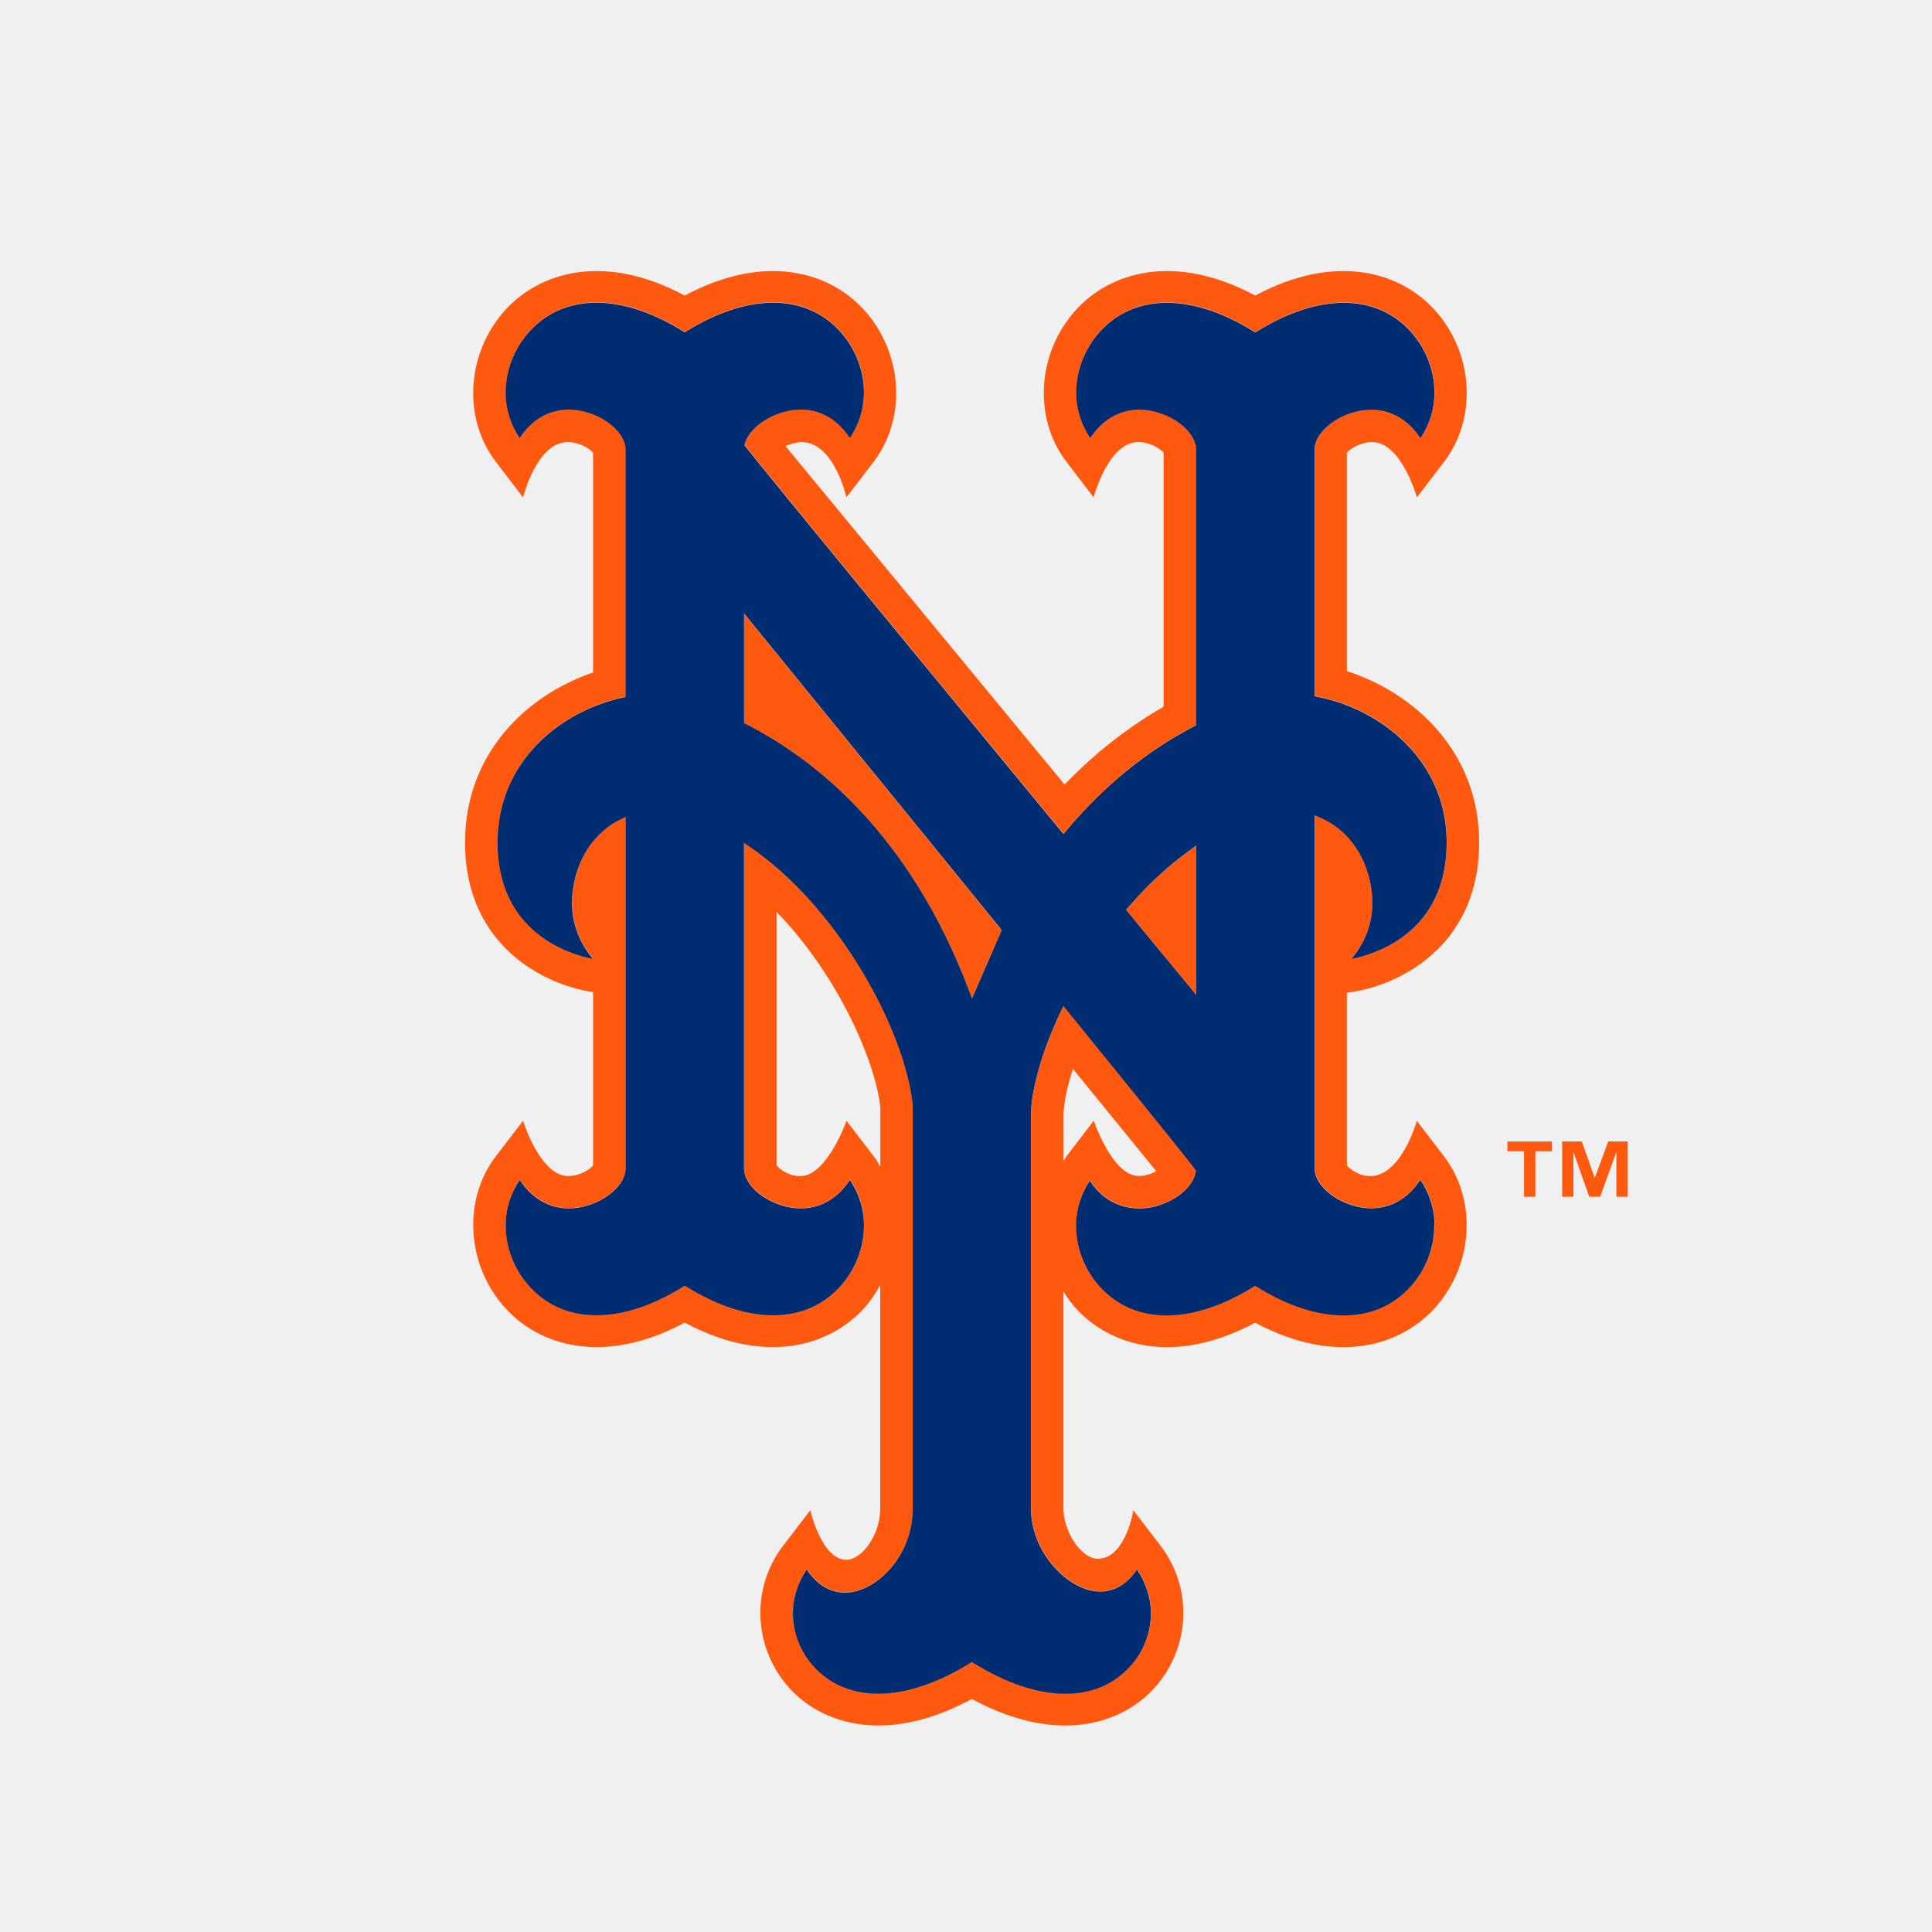
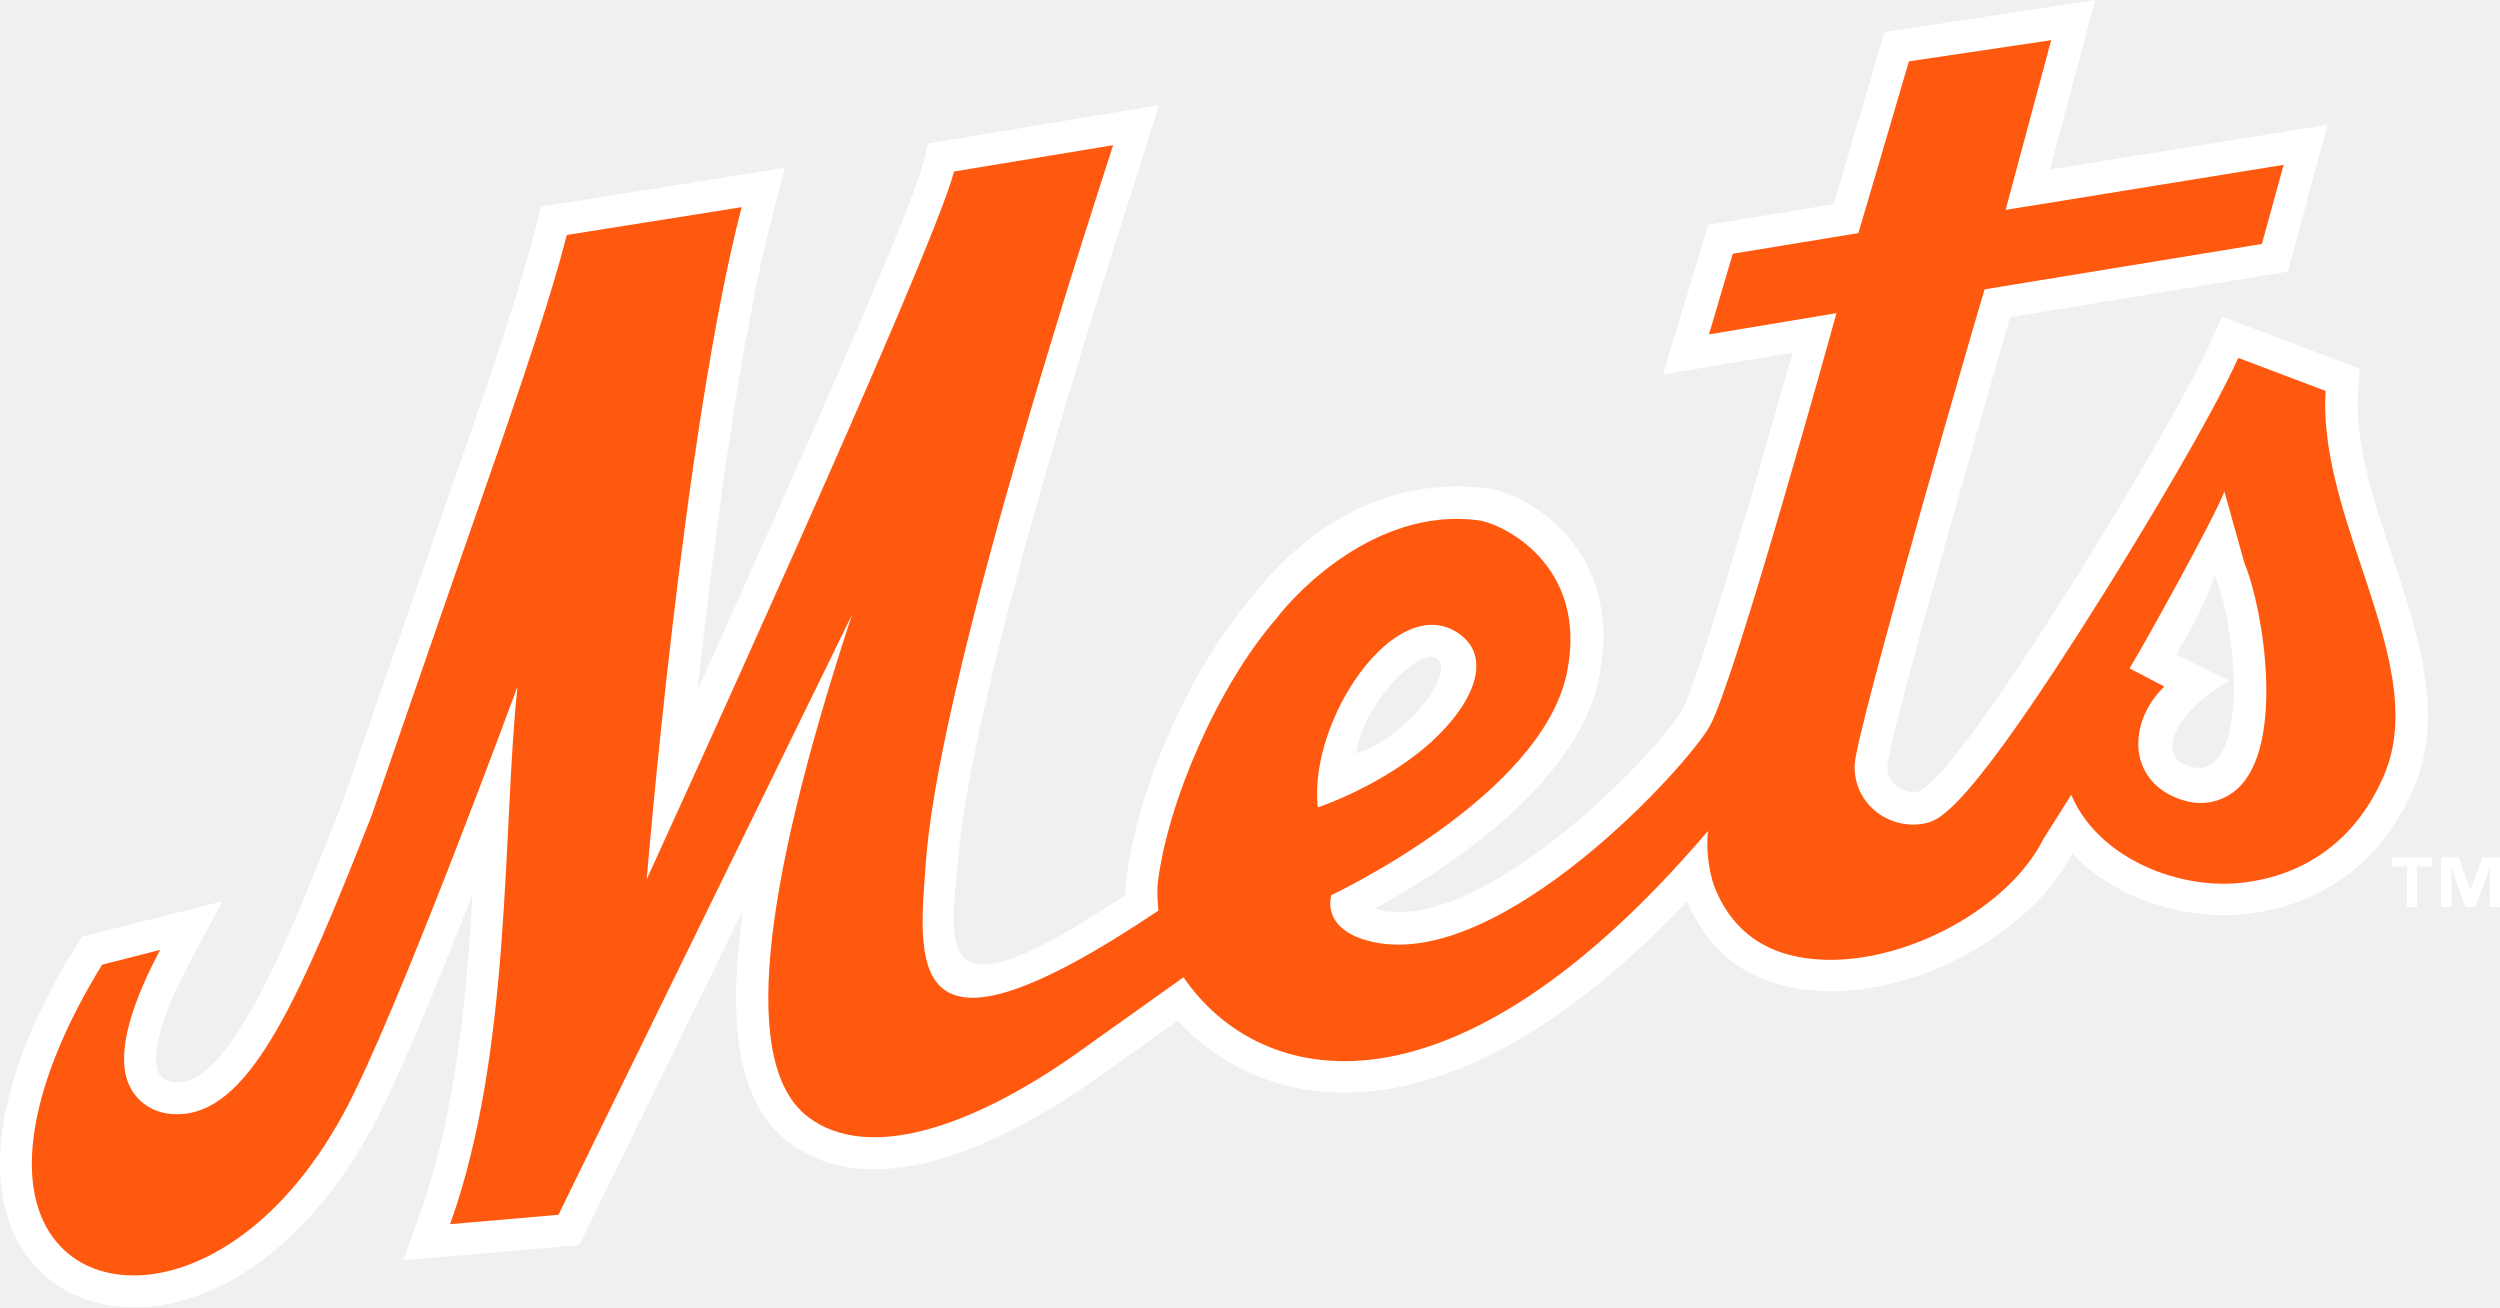
- <svg xmlns="http://www.w3.org/2000/svg" viewBox="0 0 300 300">
-   <path fill="#ff5910" d="M234.07 177.24h6.92v1.53h-2.58v7.06h-1.76v-7.06h-2.58Zm18.68 0v8.59h-1.76v-6.84h-.04l-2.48 6.84h-1.7l-2.41-6.84h-.04v6.84h-1.75v-8.59h3.05l1.98 5.61h.05l2.08-5.61Zm-77.6-36.31c3.06-3.56 6.33-6.58 9.71-8.98l.89-.63v23.17l-10.9-13.21.3-.36Zm-59.62-45.66 39.8 48.9.2.29-4.6 10.6-.49-1.29c-9.22-24.32-23.91-35.89-34.6-41.32l-.31-.16Zm104.48 78.76-.005.017-.005-.007Zm-.005.017 4.215 5.503c5.2 6.78 4.58 16.93-1.45 23.59-5.21 5.74-15.14 9.04-27.87 2.25-12.72 6.79-22.66 3.49-27.85-2.25-.73-.8-1.35-1.68-1.92-2.58v33.66c0 3.65 2.78 7.8 5.31 7.82 4.35.02 5.55-7.53 5.55-7.53l4.22 5.51c5.06 6.6 4.65 15.9-.98 22.11-5.13 5.67-15.19 8.8-28.33 1.69-13.14 7.11-23.19 3.98-28.32-1.69-5.62-6.21-6.04-15.51-.98-22.11l4.22-5.51s1.82 7.97 5.81 7.69c2.12-.15 5.05-3.67 5.05-7.99v-34.66c-.7 1.27-1.51 2.48-2.5 3.58-5.21 5.74-15.14 9.04-27.86 2.25-12.72 6.79-22.66 3.49-27.85-2.25-6.05-6.66-6.67-16.8-1.47-23.59l4.22-5.51s2.63 8.51 6.93 8.58c1.91.03 3.52-1.08 3.94-1.65v-26.91c-7.27-1.03-19.88-6.99-19.88-23.21 0-13.83 9.5-22.87 19.88-26.42V70.3c-.42-.57-2.03-1.65-3.94-1.65-4.81 0-6.93 8.58-6.93 8.58L77 71.72c-5.2-6.79-4.58-16.93 1.47-23.59 5.2-5.74 15.14-9.04 27.85-2.24 12.72-6.8 22.66-3.5 27.86 2.24 6.03 6.66 6.66 16.8 1.46 23.59l-4.21 5.51s-1.89-8.58-6.94-8.58c-.95.01-1.81.29-2.51.63 3.99 4.84 37.92 45.98 43.33 52.54 4.64-4.82 9.78-8.86 15.37-12.08V70.3c-.43-.57-2.02-1.65-3.93-1.65-4.7 0-6.93 8.58-6.93 8.58l-4.22-5.51c-5.2-6.79-4.58-16.93 1.46-23.59 5.2-5.74 15.14-9.04 27.85-2.24 12.73-6.8 22.67-3.5 27.87 2.24 6.03 6.66 6.65 16.8 1.45 23.59l-4.22 5.51s-2.38-8.58-6.93-8.58c-1.9 0-3.5 1.08-3.94 1.65v33.91c10.48 3.37 20.54 12.52 20.54 26.63 0 16.71-13.4 22.54-20.54 23.3v26.82c.44.57 2.04 1.8 3.94 1.65 4.537-.38 6.808-8.153 6.925-8.563M195.24 199.76c9.53 5.91 18.44 5.9 23.82-.05 2.45-2.7 3.7-6.15 3.7-9.53 0-2.51-.77-4.93-2.18-7.01-2.26 3.47-5.84 5.12-9.93 4.13-3.61-.88-6.47-3.46-6.51-5.87v-54.87l.77.32c4.1 1.68 7.07 5.59 7.95 10.46.17.97.26 1.93.26 2.87 0 3.34-1.26 6.3-3.26 8.66 3.74-.75 14.8-4.12 14.8-18.08 0-12.88-10.4-20.76-20.07-22.63l-.45-.09V69.73c.04-2.42 2.9-5 6.51-5.87 4.09-.99 7.67.65 9.93 4.13 1.4-2.08 2.18-4.5 2.18-7.01 0-3.38-1.25-6.83-3.7-9.53-5.38-5.94-14.29-5.96-23.82-.05l-.3.18-.29-.18c-9.54-5.9-18.44-5.89-23.83.06a14.25 14.25 0 0 0-3.69 9.52c0 2.51.78 4.93 2.19 7.01 2.26-3.48 5.84-5.12 9.94-4.13 3.6.88 6.46 3.46 6.5 5.88v42.84l-.31.16c-7.46 3.88-14.12 9.34-19.85 16.21l-.43.52-.44-.52s-48.98-59.4-49.11-59.88c.55-2.53 3.83-4.91 7.47-5.42 3.71-.53 6.83 1.16 8.9 4.33 1.4-2.08 2.18-4.5 2.18-7.01 0-3.38-1.25-6.83-3.7-9.53-5.38-5.95-14.3-5.97-23.83-.06l-.29.18-.29-.18c-9.54-5.91-18.44-5.89-23.83.06-2.44 2.7-3.7 6.15-3.7 9.53 0 2.51.78 4.93 2.19 7.01 2.26-3.48 5.84-5.12 9.94-4.13 3.6.88 6.46 3.46 6.5 5.88v38.45l-.44.1c-9.68 2.14-19.44 9.92-19.44 22.51 0 13.96 11.08 17.33 14.82 18.08-1.99-2.35-3.26-5.34-3.26-8.69 0-.77.06-1.55.18-2.33.71-4.78 3.46-8.76 7.35-10.65l.8-.39v54.64c-.04 2.41-2.9 4.99-6.5 5.86-4.1 1-7.68-.65-9.94-4.12-1.4 2.08-2.19 4.5-2.19 7.01 0 3.37 1.26 6.83 3.7 9.52 5.39 5.95 14.29 5.97 23.83.06l.29-.18.29.18c9.54 5.91 18.45 5.89 23.83-.06 2.45-2.69 3.7-6.15 3.7-9.52 0-2.52-.77-4.93-2.18-7.01-2.27 3.47-5.85 5.12-9.95 4.12-3.6-.88-6.46-3.45-6.5-5.87v-50.6l.88.6c13.58 9.26 24.06 28.18 25.32 40.11v62.62c0 6.67-4.5 11.78-8.85 12.88-3.07.77-5.75-.57-7.61-3.38-1.37 2.05-2.15 4.38-2.15 6.75 0 2.97 1.07 5.94 3.21 8.29 5.28 5.85 14.37 5.66 24.29-.49l.29-.18.3.18c9.92 6.14 19 6.33 24.29.49a12.33 12.33 0 0 0 3.21-8.29c0-2.37-.78-4.7-2.16-6.75-1.8 2.69-4.37 3.96-7.34 3.22-4.4-1.11-9.12-6.48-9.12-12.71v-61.75c.28-4.26 1.93-9.75 4.65-15.46l.38-.8.56.69s19.89 24.46 20.02 24.87c-.24 2.47-3.29 4.98-6.93 5.7-1.91.39-6.48.58-9.54-4.13-1.36 2.07-2.14 4.45-2.14 6.92 0 3.38 1.25 6.84 3.69 9.53 5.39 5.94 14.29 5.96 23.83.05l.29-.18.3.18Zm-59.58-20.22c.4.51.72 1.08 1.04 1.63v-9.27c-.85-7.43-6.8-20.72-16.12-30.31v39.37c.42.57 2.03 1.78 3.93 1.65 4-.29 6.94-8.58 6.94-8.58Zm29.96-.01 4.22-5.51s2.86 8.51 6.92 8.58c1.08.02 2.04-.34 2.78-.74-2.51-3.07-8.19-10.07-12.94-15.89-.81 2.51-1.32 4.82-1.45 6.74v7.56c.16-.24.29-.5.47-.74" />
-   <path fill="#002d72" d="M222.74 190.22c0-2.51-.78-4.93-2.18-7.01-2.26 3.47-5.84 5.12-9.93 4.13-3.61-.87-6.47-3.46-6.51-5.87V126.6l.77.32c4.1 1.68 7.07 5.59 7.95 10.46.17.97.26 1.92.26 2.87 0 3.34-1.26 6.3-3.26 8.66 3.75-.75 14.8-4.12 14.8-18.08 0-12.88-10.41-20.76-20.07-22.63l-.45-.09V69.77c.04-2.42 2.9-4.99 6.51-5.87 4.09-.99 7.67.66 9.93 4.13 1.41-2.08 2.18-4.5 2.18-7.01 0-3.38-1.25-6.83-3.7-9.53-5.38-5.94-14.29-5.96-23.82-.05l-.3.18-.29-.18c-9.54-5.91-18.44-5.89-23.83.06-2.44 2.7-3.69 6.15-3.69 9.52 0 2.51.79 4.93 2.19 7.01 2.26-3.48 5.84-5.13 9.94-4.13 3.6.88 6.46 3.45 6.5 5.88v42.84l-.31.16c-7.45 3.88-14.12 9.34-19.85 16.21l-.43.52-.44-.52s-48.99-59.4-49.11-59.88c.55-2.52 3.83-4.9 7.47-5.42 3.71-.52 6.83 1.16 8.9 4.33 1.41-2.08 2.18-4.5 2.18-7.01 0-3.38-1.25-6.83-3.7-9.53-5.38-5.95-14.3-5.96-23.83-.06l-.29.18-.29-.18c-9.54-5.91-18.44-5.89-23.83.06-2.44 2.7-3.7 6.15-3.7 9.53 0 2.51.79 4.93 2.19 7.01 2.26-3.48 5.84-5.13 9.94-4.13 3.6.88 6.46 3.45 6.5 5.88v38.45l-.44.1c-9.68 2.13-19.44 9.92-19.44 22.51 0 13.96 11.08 17.33 14.82 18.08-1.99-2.35-3.26-5.34-3.26-8.69 0-.77.06-1.55.18-2.33.71-4.78 3.45-8.76 7.35-10.65l.8-.39v54.64c-.04 2.41-2.9 4.98-6.5 5.86-4.1 1-7.68-.65-9.94-4.12-1.41 2.08-2.19 4.5-2.19 7.01 0 3.37 1.26 6.83 3.7 9.52 5.39 5.95 14.29 5.97 23.83.06l.29-.18.29.18c9.54 5.91 18.45 5.89 23.83-.06 2.45-2.69 3.7-6.15 3.7-9.52 0-2.51-.78-4.93-2.18-7.01-2.27 3.47-5.85 5.12-9.95 4.12-3.6-.87-6.46-3.45-6.5-5.87v-50.6l.88.6c13.58 9.26 24.06 28.18 25.32 40.11v62.62c0 6.66-4.5 11.78-8.85 12.88-3.07.77-5.75-.57-7.61-3.38-1.38 2.05-2.15 4.38-2.15 6.75 0 2.97 1.08 5.94 3.21 8.29 5.28 5.84 14.37 5.65 24.29-.49l.29-.18.3.18c9.92 6.15 19 6.34 24.29.49 2.14-2.35 3.21-5.32 3.21-8.29 0-2.37-.79-4.7-2.16-6.75-1.8 2.69-4.37 3.96-7.34 3.22-4.41-1.11-9.12-6.48-9.12-12.71v-61.75c.28-4.26 1.93-9.75 4.65-15.46l.38-.8.56.69s19.9 24.46 20.02 24.87c-.24 2.47-3.29 4.98-6.93 5.7-1.91.38-6.48.58-9.54-4.13-1.36 2.06-2.14 4.44-2.14 6.92 0 3.38 1.25 6.83 3.69 9.53 5.39 5.95 14.29 5.96 23.83.05l.29-.18.3.18c9.53 5.91 18.44 5.89 23.82-.05a14.22 14.22 0 0 0 3.7-9.53Zm-71.8-35.17-.49-1.29c-9.22-24.32-23.92-35.89-34.6-41.32l-.31-.16V95.25l39.8 48.9.2.29-4.6 10.6Zm34.81-.56-10.9-13.21.3-.36c3.06-3.55 6.33-6.57 9.71-8.98l.89-.63v23.17Z" />
+ <svg xmlns="http://www.w3.org/2000/svg" viewBox="0 0 277.298 145.008">
+   <path d="M265.273 61.506c-1.885-5.695-4.04-12.12-3.732-17.782.007-.066.007-.144.018-.21l.16-2.62-2.454-.94-9.687-3.66-1.007-.376-2.106-.796-.558 1.238-.824 1.79c-2.72 5.995-9.316 17.13-14.58 25.557-11.268 18.014-15.537 22.603-17.08 23.72-.332.243-.54.332-.664.365-.857.155-1.813-.11-2.488-.696-.636-.53-.978-1.338-.94-2.18.393-3.814 10.915-40.472 13.63-49.74l30.813-5.053 3.002-11.136 1.394-5.152-25.667 4.147-5.136.83L232.402 0l-23.388 3.56s-4.043 13.79-5.613 19.087l-13.926 2.29-5.02 16.61 5.346-.918 9.034-1.516c-.48 1.68-.973 3.428-1.487 5.22-4.152 14.574-9.2 31.494-10.733 34.357-1.166 2.157-6.17 7.84-12.33 12.95-6.86 5.684-15.16 10.67-21.22 9.3-.222-.054-.41-.1-.586-.154 6.845-3.727 22.287-13.326 24.836-25.4 1.24-5.818.194-10.285-1.78-13.613-2.714-4.534-7.215-6.934-10.168-7.564-14.338-1.97-23.378 7.872-26.512 12.042-6.536 7.497-12.31 20.27-13.774 30.178-.16.874-.232 1.814-.226 2.81-21.447 14.396-19.49 6.202-18.566-4.148 1.1-12.63 8.188-39.633 19.97-76.104.316-.95 2.267-7.31 2.267-7.31l-25.572 4.237-.57 2.244c-1.387 5.43-14.73 35.552-25.03 58.432 1.814-16.477 4.705-38.77 8.332-52.727l1.366-5.253-27.035 4.313-.664 2.566c-.79 3.04-2.266 8.726-9.29 28.652-2.144 6.116-11.6 33.474-12.157 35.077-5.59 14.198-11.926 30.255-17.853 30.807-1.2.12-2.035-.232-2.455-1.028-.725-1.34-.288-5.265 3.295-11.955l3.776-7.066-15.598 3.925-.752 1.227c-8.117 13.16-10.422 25.036-6.34 32.566 2.537 4.668 7.247 7.343 12.942 7.31h.542c9.527-.33 19.153-7.718 25.738-19.75 2.78-5.11 7.265-15.957 11.22-26.054-.703 11.954-1.958 24.605-5.823 35.387l-1.874 5.21 19.52-1.692 18.19-37.19c-1.958 13.503-.25 21.775 5.09 25.81 2.76 2.09 6.178 3.097 10.175 2.953 8.222-.275 17.206-5.383 23.322-9.63l9.615-6.835c3.848 4.202 8.984 6.934 14.824 7.72 1.144.153 2.355.253 3.67.253 9.014 0 21.946-4.312 37.97-21.188.845 1.89 2.023 3.772 3.19 5 .51.552 1.06 1.037 1.642 1.513 2.743 2.135 6.247 3.296 10.428 3.43 10.682.33 22.98-6.56 27.485-15.262 4.823 5.088 12.49 7.278 18.64 6.758 5.087-.41 14.348-2.787 19.214-13.967 3.545-8.127.515-17.205-2.42-25.964zm-105.9 11.51c2.156 1.56-3.417 8.87-8.974 10.55 1.045-5.992 7.198-11.83 8.973-10.55zm82.888 11.78c-2.615-1.12-1.46-5.486 5.02-9.28l-5.903-2.92c1.542-2.487 3.03-5.33 4.296-8.745 2.68 6.436 3.936 24.097-3.412 20.945z" fill="#FFF" />
+   <path d="M261.866 62.678c-2.14-6.358-4.312-13.08-3.915-19.318l-9.685-3.66c-3.06 6.723-10.268 18.688-14.802 25.953-15.547 24.85-18.41 25.38-20.12 25.71-1.914.343-3.953-.21-5.44-1.492-1.455-1.248-2.268-3.095-2.185-5.04.11-3.74 14.37-52.738 14.41-52.738l30.758-5.032 2.416-8.78-30.84 5 5.052-18.823-15.78 2.345s-5.585 19.053-5.612 19.053L192.2 28.143l-2.643 8.947 14.143-2.355s-11.152 40.406-14 45.704c-2.388 4.445-23.243 27.257-37.47 24.03-5.867-1.328-4.555-5.187-4.555-5.187s23.21-10.87 26.108-24.572c2.543-12.12-7.354-16.818-10.035-17.03-11.147-1.315-19.983 8.008-22.16 10.916-6.508 7.453-12.16 20.536-13.193 29.537-.044.874-.01 1.868.1 2.864-28.702 19.264-26.633 5.795-25.727-6.214 1.897-21.83 19.845-75.893 20.696-78.68l-17.643 2.92c-2.342 9.187-34.09 78.51-34.09 78.51s4.09-49.806 10.533-74.554l-19.396 3.084c-.77 2.92-2.145 8.46-9.46 29.26-2.23 6.325-12.187 35.133-12.187 35.133-7.918 20.114-13.282 32.378-20.84 33.097-3.743.354-5.38-1.9-5.904-2.886-1.996-3.67.54-10.162 3.29-15.304L11.33 107c-7.337 11.9-9.686 22.647-6.236 29.017 1.918 3.527 5.396 5.474 9.81 5.452 6.61-.012 16.022-4.812 23.182-17.916C43.848 113.026 57.4 76.16 57.4 76.16c-1.68 15.635-.597 40.472-7.476 59.625l12.016-1.04L94.5 68.197c-10.234 31.15-12.236 50.127-4.85 55.71 6.547 4.944 17.82 1.25 29.31-6.734l12.313-8.77c8.47 12.343 29.742 17.13 58.166-16.22-.343 3.892.885 6.58.885 6.58 2.106 4.93 6.176 7.518 12.08 7.696 9.356.275 20.464-5.85 24.246-13.394l3.09-4.91c2.87 6.812 11.392 10.384 18.39 9.81 4.303-.354 12.126-2.356 16.252-11.855 3.014-6.867.315-14.905-2.516-23.432zm-100.23 7.476c4.046 2.62 1.846 7.796-2.782 12.054-3.38 3.096-8.205 5.75-12.685 7.354-1.074-9.62 8.52-23.875 15.465-19.408zm86.536 17.34c-.985.884-3.705 2.72-7.69.564-2.036-1.106-3.258-3.108-3.302-5.397-.023-1.403.32-3.98 2.885-6.512l-3.853-2.012c1.665-2.73 9.494-16.842 10.51-19.628l2.24 7.995c2.13 5.107 4.5 20.19-.79 24.99z" fill="#FF5910" />
+   <path fill="#FFF" d="M275.357 95.1l-1.33 3.595h-.018l-1.29-3.594h-1.95v5.51h1.12v-4.37h.028l1.538 4.37h1.1l1.603-4.37h.016v4.37h1.122V95.1M265.305 96.096h1.665v4.513h1.118v-4.514h1.67V95.1h-4.453" />
</svg>
